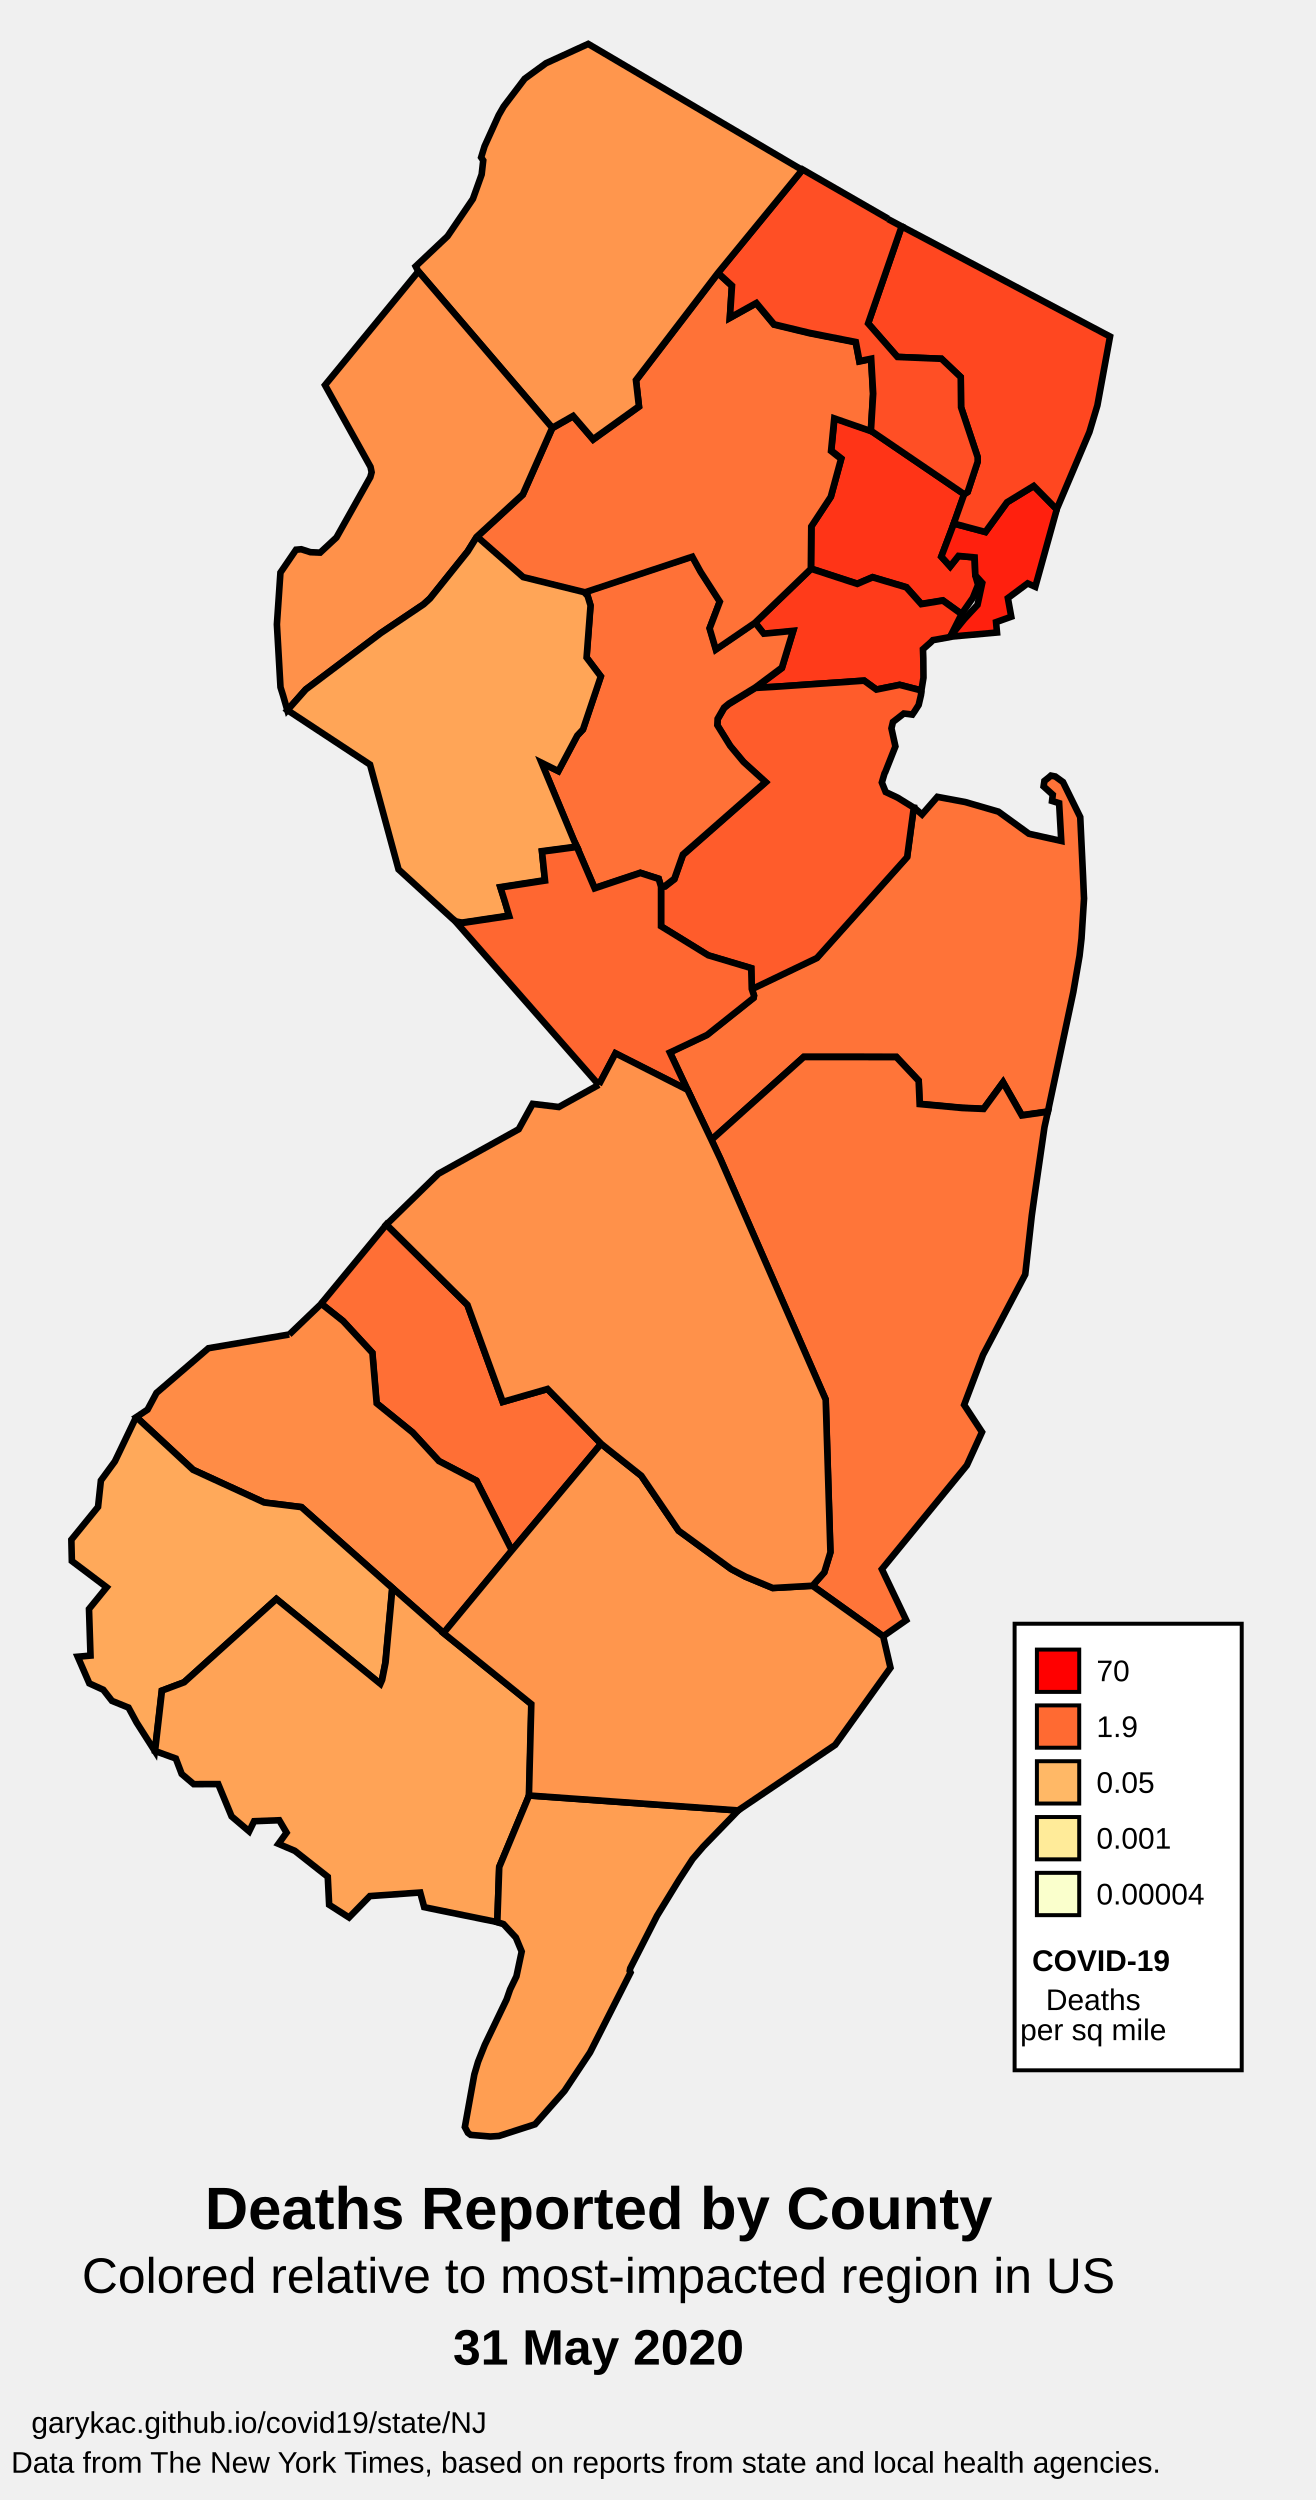
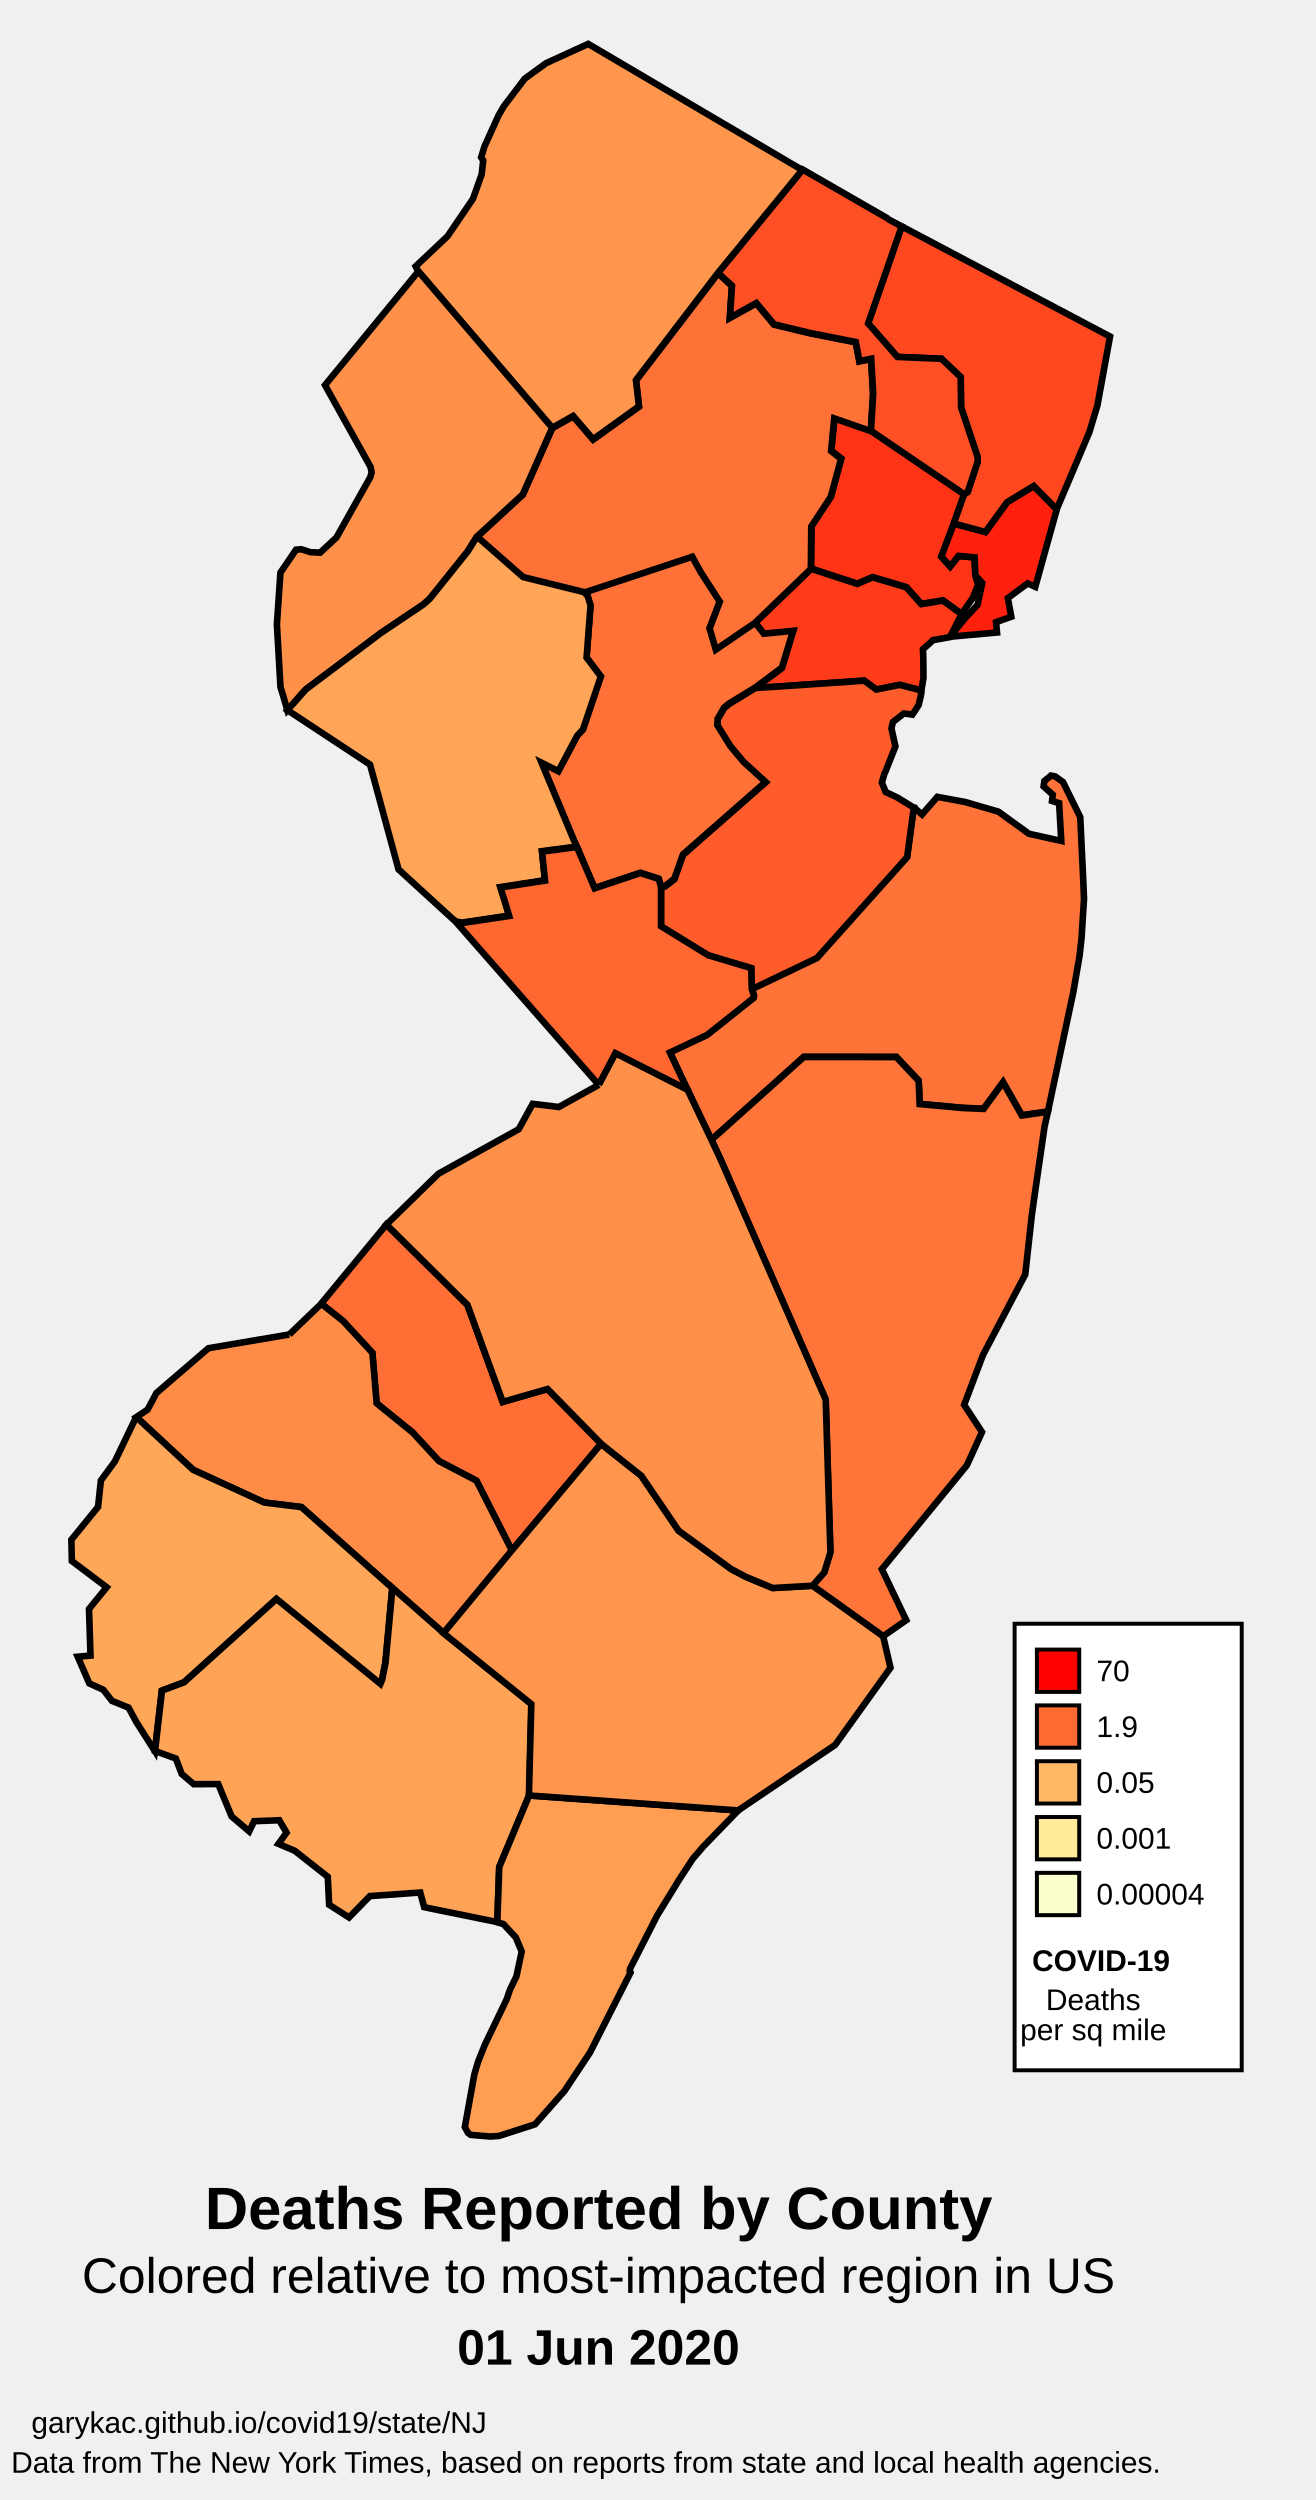
<svg xmlns="http://www.w3.org/2000/svg" width="330" height="627.07" version="1.0" id="svg2">
  <defs id="defs9439" />
  <style id="style6">
  #counties {fill:#d0d0d0;stroke:#000;stroke-width:.178;} 
  #borders {fill:none;stroke:#221e1f;stroke-width:.891;} 
  #separator {fill:none;stroke:#a9a9a9;stroke-width:2.318;}
  #legend-1 {fill:#ff0000;}
  #legend-2 {fill:#ff6a32;}
  #legend-3 {fill:#ffb866;}
  #legend-4 {fill:#ffeb99;}
  #legend-5 {fill:#faffcc;}
  #c34001 {fill:#ff964d;}
  #c34003 {fill:#ff4720;}
-   #c34005 {fill:#ff914a;}
+   #c34005 {fill:#ff904a;}
  #c34007 {fill:#ff6f35;}
-   #c34009 {fill:#ff9e52;}
+   #c34009 {fill:#ff9e53;}
  #c34011 {fill:#ffa356;}
  #c34013 {fill:#ff3417;}
  #c34015 {fill:#ff8c46;}
  #c34017 {fill:#ff200e;}
  #c34019 {fill:#ffa557;}
  #c34021 {fill:#ff6731;}
  #c34023 {fill:#ff5c2b;}
  #c34025 {fill:#ff7338;}
  #c34027 {fill:#ff7237;}
  #c34029 {fill:#ff7539;}
  #c34031 {fill:#ff4f25;}
-   #c34033 {fill:#ffa95a;}
+   #c34033 {fill:#ffa759;}
  #c34035 {fill:#ff7137;}
  #c34037 {fill:#ff964d;}
  #c34039 {fill:#ff3b1a;}
-   #c34041 {fill:#ff914a;}
+   #c34041 {fill:#ff9049;}
 </style>
  <g id="layer1" style="display:inline" transform="translate(0,1.0703125e-5)">
    <g id="g10509" transform="translate(-622.3246,8.460373)">
      <rect y="398.82" x="876.817" height="112.008" width="56.966" id="rect10421" style="fill:#ffffff;fill-opacity:1;stroke:#000000;stroke-width:1;stroke-linecap:round;stroke-linejoin:miter;stroke-miterlimit:4;stroke-dasharray:none;stroke-dashoffset:0;stroke-opacity:1" />
      <rect y="405.301" x="882.409" height="10.615" width="10.615" id="legend-1" style="stroke:#000000;stroke-width:1" />
      <rect style="stroke:#000000;stroke-width:1" id="legend-2" width="10.615" height="10.615" x="882.409" y="419.301" />
      <rect y="433.301" x="882.409" height="10.615" width="10.615" id="legend-3" style="stroke:#000000;stroke-width:1" />
      <rect style="stroke:#000000;stroke-width:1" id="legend-4" width="10.615" height="10.615" x="882.409" y="447.301" />
      <rect y="461.301" x="882.409" height="10.615" width="10.615" id="legend-5" style="stroke:#000000;stroke-width:1" />
      <text id="text10456" y="413.239" x="897.338" style="font-style:normal;font-weight:normal;font-size:7.5px;line-height:125%;font-family:sans-serif;letter-spacing:0px;word-spacing:0px;fill:#000000;fill-opacity:1;stroke:none;stroke-width:1px;stroke-linecap:butt;stroke-linejoin:miter;stroke-opacity:1" xml:space="preserve">
        <tspan style="font-style:normal;font-variant:normal;font-weight:normal;font-stretch:normal;font-family:Arial;-inkscape-font-specification:Arial" y="413.239" x="897.338" id="tspan10458">70</tspan>
      </text>
      <text xml:space="preserve" style="font-style:normal;font-weight:normal;font-size:7.5px;line-height:125%;font-family:sans-serif;letter-spacing:0px;word-spacing:0px;fill:#000000;fill-opacity:1;stroke:none;stroke-width:1px;stroke-linecap:butt;stroke-linejoin:miter;stroke-opacity:1" x="897.338" y="427.239" id="text10460">
        <tspan id="tspan10462" x="897.338" y="427.239" style="font-style:normal;font-variant:normal;font-weight:normal;font-stretch:normal;font-family:Arial;-inkscape-font-specification:Arial">1.9</tspan>
      </text>
      <text id="text10464" y="441.239" x="897.338" style="font-style:normal;font-weight:normal;font-size:7.5px;line-height:125%;font-family:sans-serif;letter-spacing:0px;word-spacing:0px;fill:#000000;fill-opacity:1;stroke:none;stroke-width:1px;stroke-linecap:butt;stroke-linejoin:miter;stroke-opacity:1" xml:space="preserve">
        <tspan style="font-style:normal;font-variant:normal;font-weight:normal;font-stretch:normal;font-family:Arial;-inkscape-font-specification:Arial" y="441.239" x="897.338" id="tspan10466">0.05</tspan>
      </text>
      <text xml:space="preserve" style="font-style:normal;font-weight:normal;font-size:7.5px;line-height:125%;font-family:sans-serif;letter-spacing:0px;word-spacing:0px;fill:#000000;fill-opacity:1;stroke:none;stroke-width:1px;stroke-linecap:butt;stroke-linejoin:miter;stroke-opacity:1" x="897.338" y="455.239" id="text10468">
        <tspan id="tspan10470" x="897.338" y="455.239" style="font-style:normal;font-variant:normal;font-weight:normal;font-stretch:normal;font-family:Arial;-inkscape-font-specification:Arial">0.001</tspan>
      </text>
      <text id="text10472" y="469.239" x="897.338" style="font-style:normal;font-weight:normal;font-size:7.5px;line-height:125%;font-family:sans-serif;letter-spacing:0px;word-spacing:0px;fill:#000000;fill-opacity:1;stroke:none;stroke-width:1px;stroke-linecap:butt;stroke-linejoin:miter;stroke-opacity:1" xml:space="preserve">
        <tspan style="font-style:normal;font-variant:normal;font-weight:normal;font-stretch:normal;font-family:Arial;-inkscape-font-specification:Arial" y="469.239" x="897.338" id="tspan10474">0.00004</tspan>
      </text>
      <g transform="translate(0,-2.192453)" id="g10492">
        <text xml:space="preserve" style="font-style:normal;font-weight:normal;font-size:7.5px;line-height:125%;font-family:sans-serif;text-align:center;letter-spacing:0px;word-spacing:0px;text-anchor:middle;fill:#000000;fill-opacity:1;stroke:none;stroke-width:1px;stroke-linecap:butt;stroke-linejoin:miter;stroke-opacity:1" x="905.319" y="497.919" id="text10480">
          <tspan id="tspan10482" x="905.319" y="497.919" style="font-style:normal;font-variant:normal;font-weight:normal;font-stretch:normal;font-family:Arial;-inkscape-font-specification:Arial;text-align:center;text-anchor:middle">Deaths</tspan>
        </text>
        <text id="text10484" y="505.458" x="905.319" style="font-style:normal;font-weight:normal;font-size:7.5px;line-height:125%;font-family:sans-serif;text-align:center;letter-spacing:0px;word-spacing:0px;text-anchor:middle;fill:#000000;fill-opacity:1;stroke:none;stroke-width:1px;stroke-linecap:butt;stroke-linejoin:miter;stroke-opacity:1" xml:space="preserve">
          <tspan style="font-style:normal;font-variant:normal;font-weight:normal;font-stretch:normal;font-family:Arial;-inkscape-font-specification:Arial;text-align:center;text-anchor:middle" y="505.458" x="905.319" id="tspan10486">per sq mile</tspan>
        </text>
      </g>
      <text id="text10488" y="485.919" x="905.319" style="font-style:normal;font-weight:normal;font-size:7.5px;line-height:125%;font-family:sans-serif;text-align:center;letter-spacing:0px;word-spacing:0px;text-anchor:middle;fill:#000000;fill-opacity:1;stroke:none;stroke-width:1px;stroke-linecap:butt;stroke-linejoin:miter;stroke-opacity:1" xml:space="preserve">
        <tspan style="font-style:normal;font-variant:normal;font-weight:bold;font-stretch:normal;font-family:Arial;-inkscape-font-specification:'Arial Bold';text-align:center;text-anchor:middle" y="485.919" x="905.319" id="tspan10490">COVID-19</tspan>
      </text>
    </g>
    <text xml:space="preserve" style="font-style:normal;font-weight:normal;font-size:7.5px;line-height:125%;font-family:sans-serif;text-align:center;letter-spacing:0px;word-spacing:0px;text-anchor:middle;fill:#000000;fill-opacity:1;stroke:none;stroke-width:1px;stroke-linecap:butt;stroke-linejoin:miter;stroke-opacity:1" x="151.849" y="620.237" id="text10498">
      <tspan id="tspan10500" x="151.849" y="620.237" style="font-style:normal;font-variant:normal;font-weight:normal;font-stretch:normal;font-family:Arial;-inkscape-font-specification:Arial;text-align:center;text-anchor:middle">Data from The New York Times, based on reports from state and local health agencies.</tspan>
    </text>
    <g id="g10510" transform="translate(-504.6264,0.4679467)">
      <text xml:space="preserve" style="font-style:normal;font-weight:normal;font-size:7.5px;line-height:125%;font-family:sans-serif;text-align:center;letter-spacing:0px;word-spacing:0px;text-anchor:middle;fill:#000000;fill-opacity:1;stroke:none;stroke-width:1px;stroke-linecap:butt;stroke-linejoin:miter;stroke-opacity:1" x="661.613" y="558.64" id="text10502">
        <tspan id="tspan10504" x="661.613" y="558.64" style="font-style:normal;font-variant:normal;font-weight:bold;font-stretch:normal;font-size:15px;font-family:Arial;-inkscape-font-specification:'Arial Bold';text-align:center;text-anchor:middle">Deaths Reported by County</tspan>
      </text>
      <text id="text10506" y="574.64" x="661.57" style="font-style:normal;font-weight:normal;font-size:7.5px;line-height:125%;font-family:sans-serif;text-align:center;letter-spacing:0px;word-spacing:0px;text-anchor:middle;fill:#000000;fill-opacity:1;stroke:none;stroke-width:1px;stroke-linecap:butt;stroke-linejoin:miter;stroke-opacity:1" xml:space="preserve">
        <tspan style="font-style:normal;font-variant:normal;font-weight:normal;font-stretch:normal;font-size:12.5px;font-family:Arial;-inkscape-font-specification:Arial;text-align:center;text-anchor:middle" y="574.64" x="661.57" id="tspan10508">Colored relative to most-impacted region in US</tspan>
      </text>
      <text xml:space="preserve" style="font-style:normal;font-weight:normal;font-size:7.5px;line-height:125%;font-family:sans-serif;text-align:center;letter-spacing:0px;word-spacing:0px;text-anchor:middle;fill:#000000;fill-opacity:1;stroke:none;stroke-width:1px;stroke-linecap:butt;stroke-linejoin:miter;stroke-opacity:1" x="661.57" y="592.64" id="text10536">
-         <tspan id="tspan10538" x="661.57" y="592.64" style="font-style:normal;font-variant:normal;font-weight:bold;font-stretch:normal;font-size:12.5px;font-family:Arial;-inkscape-font-specification:'Arial Bold';text-align:center;text-anchor:middle">31 May 2020</tspan>
+         <tspan id="tspan10538" x="661.57" y="592.64" style="font-style:normal;font-variant:normal;font-weight:bold;font-stretch:normal;font-size:12.5px;font-family:Arial;-inkscape-font-specification:'Arial Bold';text-align:center;text-anchor:middle">01 Jun 2020</tspan>
      </text>
    </g>
    <text id="text10516" y="610.237" x="7.866" style="font-style:normal;font-weight:normal;font-size:7.5px;line-height:125%;font-family:sans-serif;text-align:end;letter-spacing:0px;word-spacing:0px;text-anchor:end;fill:#000000;fill-opacity:1;stroke:none;stroke-width:1px;stroke-linecap:butt;stroke-linejoin:miter;stroke-opacity:1" xml:space="preserve">
      <tspan style="font-style:normal;font-variant:normal;font-weight:normal;font-stretch:normal;font-family:Arial;-inkscape-font-specification:Arial;text-align:start;text-anchor:start" y="610.237" x="7.866" id="tspan10518">garykac.github.io/covid19/state/NJ</tspan>
    </text>
  </g>
  <g id="layer2" style="display:inline;fill:#fff;stroke:#000;stroke-width:.178;" transform="translate(0,1.0703125e-5)">
    <g id="g25761" transform="matrix(9.136597,1.812447,-1.812447,9.136597,-7596.108,-3365.373)">
      <path id="c34025" d="m 898.58,212.247 0.259,0.148 0.313,-0.546 0.762,-0.009 0.929,0.08 0.919,0.424 0.894,0.021 -0.255,-0.987 -0.198,-0.021 -0.014,-0.169 -0.286,-0.171 -0.007,-0.149 0.089,-0.105 0.055,-0.07 0.121,0 0.232,0.107 0.639,0.835 0.385,1.55 0.13,0.535 0.011,0.04 0.144,1.075 0.039,0.467 0.025,0.99 -0.045,3.287 -0.669,0.236 -0.669,-0.774 -0.374,0.802 -0.571,0.088 -1.144,0.119 -0.148,-0.609 -0.715,-0.51 -2.444,0.483 -2.007,2.676 -0.893,-1.196 -0.665,-0.901 0.891,-0.659 1.034,-1.221 0,-0.06 -0.095,-0.168 1.559,-1.166 1.854,-3.136 -0.084,-1.347" style="stroke:#000" />
      <path id="c34029" d="m 894.98,222.097 2.007,-2.676 2.444,-0.483 0.715,0.51 0.148,0.609 1.144,-0.119 0.571,-0.088 0.374,-0.802 0.669,0.774 0.669,-0.235 -0.009,0.426 0.098,1.879 0.03,0.523 0.136,1.59 -0.694,2.345 -0.237,1.418 0.615,0.626 -0.226,0.956 -1.701,3.19 0.91,1.219 -0.524,0.546 -2.134,-0.967 0.241,-0.415 0.057,-0.562 -0.925,-4.009 -4.042,-5.804 -0.337,-0.458" style="stroke:#000" />
      <path id="c34013" d="m 895.48,202.527 2.797,1.189 -0.121,0.829 -0.158,0.939 0.285,0.213 0.165,-0.321 0.434,-0.045 0.112,0.469 0.122,0.237 -0.07,0.371 -0.211,0.481 -0.566,-0.259 -0.552,0.206 -0.482,-0.364 -0.945,-0.088 -0.37,0.253 -1.3,-0.157 -0.211,-1.122 0.359,-0.884 0.074,-1.059 -0.306,-0.156 -0.086,-0.878 1.032,0.144" style="stroke:#000" />
      <path id="c34039" d="m 894.62,206.487 1.3,0.157 0.37,-0.253 0.945,0.088 0.482,0.364 0.552,-0.206 0.566,0.259 -0.186,0.666 -0.356,0.141 -0.08,0.03 -0.039,0.06 -0.176,0.232 0.056,0.236 0.107,0.515 0.012,0.346 -0.604,-0.034 -0.589,0.246 -0.371,-0.171 -2.349,0.636 -0.483,0.125 0.595,-0.661 0.103,-1.03 -0.758,0.228 -0.293,-0.251 1.196,-1.719" style="stroke:#000" />
      <path id="c34017" d="m 900.8,203.627 -0.162,2.161 -0.22,-0.05 -0.445,0.492 0.187,0.474 -0.373,0.223 0.079,0.269 -1.218,0.357 0.287,-0.545 0.272,-0.441 0.01,-0.602 -0.223,-0.167 -0.112,-0.469 -0.434,0.045 -0.165,0.321 -0.285,-0.213 0.158,-0.939 0.88,0.058 0.415,-0.899 0.62,-0.571 0.729,0.496" style="stroke:#000" />
      <path id="c34003" d="m 895.22,196.967 6.081,1.819 0.027,1.884 -0.071,0.747 -0.46,2.211 -0.729,-0.496 -0.62,0.571 -0.415,0.899 -0.88,-0.058 0.121,-0.829 0.08,-0.08 0.105,-0.85 -0.025,-0.122 -0.699,-1.228 -0.166,-0.795 -0.605,-0.384 -1.173,0.182 -0.95,-0.732 0.378,-2.739" style="stroke:#000" />
      <path id="c34023" d="m 898.17,209.117 0.016,0.129 -0.009,0.273 -0.076,0.195 -0.041,0.094 -0.112,0.006 -0.119,0.01 -0.242,0.28 -0.007,0.176 0.2,0.457 -0.135,0.737 -0.011,0.03 -0.023,0.257 0.151,0.231 0.343,0.086 0.471,0.176 0.01,0 0.084,1.347 -1.854,3.136 -1.559,1.166 -0.124,-0.548 -1.204,-0.114 -1.398,-0.52 -0.207,-1.046 0.105,-0.03 0.209,-0.241 0.099,-0.686 1.802,-2.349 -0.687,-0.414 -0.435,-0.353 -0.449,-0.481 -0.025,-0.168 0.112,-0.331 0.105,-0.129 0.617,-0.568 0.483,-0.125 2.349,-0.636 0.371,0.171 0.589,-0.246 0.604,0.034" style="stroke:#000" />
      <path id="c34035" d="m 893.42,208.197 0.293,0.251 0.758,-0.228 -0.103,1.03 -0.595,0.661 -0.617,0.568 -0.105,0.129 -0.112,0.331 0.025,0.168 0.449,0.481 0.435,0.353 0.687,0.414 -1.802,2.349 -0.099,0.686 -0.209,0.241 -0.105,0.03 -0.102,-0.191 -0.515,-0.06 -1.127,0.644 -0.69,-1.004 -0.107,-0.144 -1.263,-1.884 0.487,0.132 0.313,-1.038 0.119,-0.191 0.193,-1.494 -0.475,-0.424 -0.168,-1.395 -0.128,-0.24 -0.112,-0.08 2.676,-1.519 0.299,0.356 0.664,0.688 -0.129,0.761 0.275,0.524 0.891,-0.909" style="stroke:#000" />
      <path id="c34027" d="m 890.61,199.167 0.438,0.266 0.113,0.856 0.621,-0.526 0.58,0.47 0.98,0.04 1.272,0 0.196,0.485 0.297,-0.125 0.236,0.911 0.135,0.993 -1.032,-0.144 0.086,0.878 0.306,0.156 -0.074,1.059 -0.359,0.884 0.211,1.122 -1.196,1.719 -0.891,0.909 -0.275,-0.524 0.129,-0.761 -0.664,-0.688 -0.299,-0.356 -2.676,1.519 -1.688,-0.078 -1.431,-0.828 0.994,-1.361 0.429,-1.911 0.491,-0.425 0.65,0.51 1.038,-1.109 -0.216,-0.676 1.599,-3.251" style="stroke:#000" />
      <path id="c34031" d="m 894.82,196.847 0.401,0.121 -0.378,2.739 0.95,0.732 1.173,-0.182 0.605,0.384 0.166,0.795 0.699,1.228 0.025,0.122 -0.105,0.85 -0.08,0.08 -2.797,-1.189 -0.135,-0.993 -0.236,-0.911 -0.297,0.125 -0.196,-0.485 -1.272,0 -0.98,-0.04 -0.58,-0.47 -0.621,0.526 -0.113,-0.856 -0.438,-0.266 1.694,-3.173 2.516,0.852" style="stroke:#000" />
      <path id="c34037" d="m 892.3,195.997 -1.694,3.173 -1.599,3.251 0.216,0.676 -1.038,1.109 -0.65,-0.51 -0.491,0.425 -4.356,-3.432 -0.096,-0.119 0.685,-0.963 0.474,-1.118 0.103,-0.692 -0.032,-0.378 -0.071,-0.07 0.032,-0.313 0.209,-0.892 0.087,-0.257 0.41,-0.843 0.481,-0.522 1.014,-0.731 6.315,2.209" style="stroke:#000" />
      <path id="c34041" d="m 882.69,200.687 4.356,3.432 -0.429,1.911 -0.994,1.361 -0.166,0.44 -0.749,1.439 -0.137,0.185 -0.979,0.983 -1.688,1.884 -0.376,0.644 -0.187,-0.362 -0.114,-0.209 -0.424,-1.64 -0.178,-1.387 0.292,-0.686 0.136,-0.04 0.257,0.03 0.26,-0.04 0.351,-0.486 0.578,-1.771 0.009,-0.135 -0.057,-0.136 -1.631,-1.922 1.872,-3.496" style="stroke:#000" />
      <path id="c34019" d="m 885.63,207.387 1.431,0.828 1.688,0.078 0.112,0.08 0.128,0.24 0.168,1.395 0.475,0.424 -0.193,1.494 -0.119,0.191 -0.313,1.038 -0.487,-0.132 1.263,1.884 0.107,0.144 -0.896,0.304 0.231,0.75 -1.141,0.416 0.179,0.327 0.201,0.379 -1.211,0.435 -0.168,0 -0.114,-0.06 -1.671,-1.013 -1.302,-2.619 -2.466,-1.005 0.376,-0.644 1.688,-1.884 0.979,-0.983 0.137,-0.185 0.749,-1.439 0.166,-0.44" style="stroke:#000" />
      <path id="c34021" d="m 889.89,215.057 0.69,1.004 1.127,-0.644 0.515,0.06 0.102,0.191 0.207,1.046 1.398,0.52 1.204,0.114 0.124,0.548 0.095,0.168 0,0.06 -1.034,1.221 -0.891,0.659 0.665,0.901 -2.096,-0.588 -0.273,0.918 -4.636,-3.561 0.168,0 1.211,-0.435 -0.201,-0.379 -0.179,-0.327 1.141,-0.416 -0.231,-0.75 0.896,-0.304" style="stroke:#000" />
      <path id="c34007" d="m 885.53,228.467 1.309,-2.433 2.562,1.698 1.44,2.377 1.115,-0.576 1.705,1.167 -1.801,3.288 -1.304,-1.662 -1.094,-0.321 -0.843,-0.617 -1.105,-0.583 -0.377,-1.311 -0.94,-0.685 -0.667,-0.344" style="stroke:#000" />
      <path id="c34015" d="m 884.85,229.447 0.686,-0.981 0.667,0.344 0.94,0.685 0.377,1.311 1.105,0.583 0.843,0.617 1.094,0.321 1.304,1.662 -1.371,2.54 -1.592,-0.925 -2.823,-1.661 -1.006,0.073 -2.052,-0.491 -1.777,-1.097 0.256,-0.255 0.149,-0.489 1.138,-1.452 2.061,-0.786" style="stroke:#000" />
      <path id="c34033" d="m 881.24,232.427 1.777,1.097 2.052,0.491 1.006,-0.073 2.823,1.661 0.21,2.007 0,0.476 -0.025,0.113 -3.19,-1.696 -2.002,2.684 -0.542,0.336 0.134,1.632 -0.632,-0.66 -0.291,-0.351 -0.473,-0.091 -0.287,-0.248 -0.402,-0.095 -0.447,-0.644 0.332,-0.097 -0.284,-1.223 0.353,-0.666 -1.057,-0.511 -0.125,-0.56 0.533,-1.007 -0.063,-0.712 0.269,-0.578 0.329,-1.282" style="stroke:#000" />
      <path id="c34011" d="m 893.6,240.367 -0.413,2.044 0.238,1.466 -2.01,-0.011 -0.182,-0.367 -1.311,0.359 -0.439,0.674 -0.591,-0.232 -0.183,-0.731 -1.006,-0.513 -0.469,-0.099 0.155,-0.338 -0.258,-0.29 -0.658,0.157 -0.078,0.294 -0.543,-0.303 -0.522,-0.783 -0.648,0.13 -0.37,-0.206 -0.236,-0.377 -0.588,-0.09 -0.134,-1.632 0.542,-0.336 2.002,-2.684 3.19,1.696 0.025,-0.113 0,-0.476 -0.21,-2.007 1.592,0.925 2.692,1.415 0.416,2.426" style="stroke:#000" />
      <path id="c34009" d="m 893.6,240.367 5.604,-0.701 -0.733,1.134 -0.218,0.387 -0.248,0.617 -0.394,1.067 -0.433,1.53 0,0.07 0.007,0.01 0.023,0.03 -0.651,2.323 -0.472,1.148 -0.604,1.038 -0.891,0.497 -0.225,0.06 -0.53,0.06 -0.082,-0.04 -0.112,-0.137 -0.025,-1.437 0.032,-0.355 0.089,-0.481 0.339,-1.318 0.039,-0.28 0.099,-0.38 0.009,-0.682 -0.227,-0.339 -0.396,-0.289 -0.175,-0.02 -0.238,-1.466 0.413,-2.044" style="stroke:#000" />
      <path id="c34001" d="m 902.12,234.307 0.357,0.792 -1.056,2.326 -2.221,2.241 -5.604,0.701 -0.416,-2.426 -2.692,-1.415 1.371,-2.54 1.801,-3.288 0.242,0.128 0.986,0.507 1.273,1.255 1.59,0.738 0.426,0.128 0.77,0.154 1.038,-0.268 2.134,0.967" style="stroke:#000" />
      <path id="c34005" d="m 891.72,221.227 0.273,-0.918 2.096,0.588 0.893,1.196 0.337,0.458 4.042,5.804 0.925,4.009 -0.057,0.562 -0.241,0.415 -1.038,0.268 -0.77,-0.154 -0.426,-0.128 -1.59,-0.738 -1.273,-1.255 -0.986,-0.507 -0.242,-0.128 -1.705,-1.167 -1.115,0.576 -1.44,-2.377 -2.562,-1.698 1.109,-1.616 1.885,-1.595 0.236,-0.743 0.707,-0.054 0.942,-0.797" style="stroke:#000" />
    </g>
  </g>
</svg>
